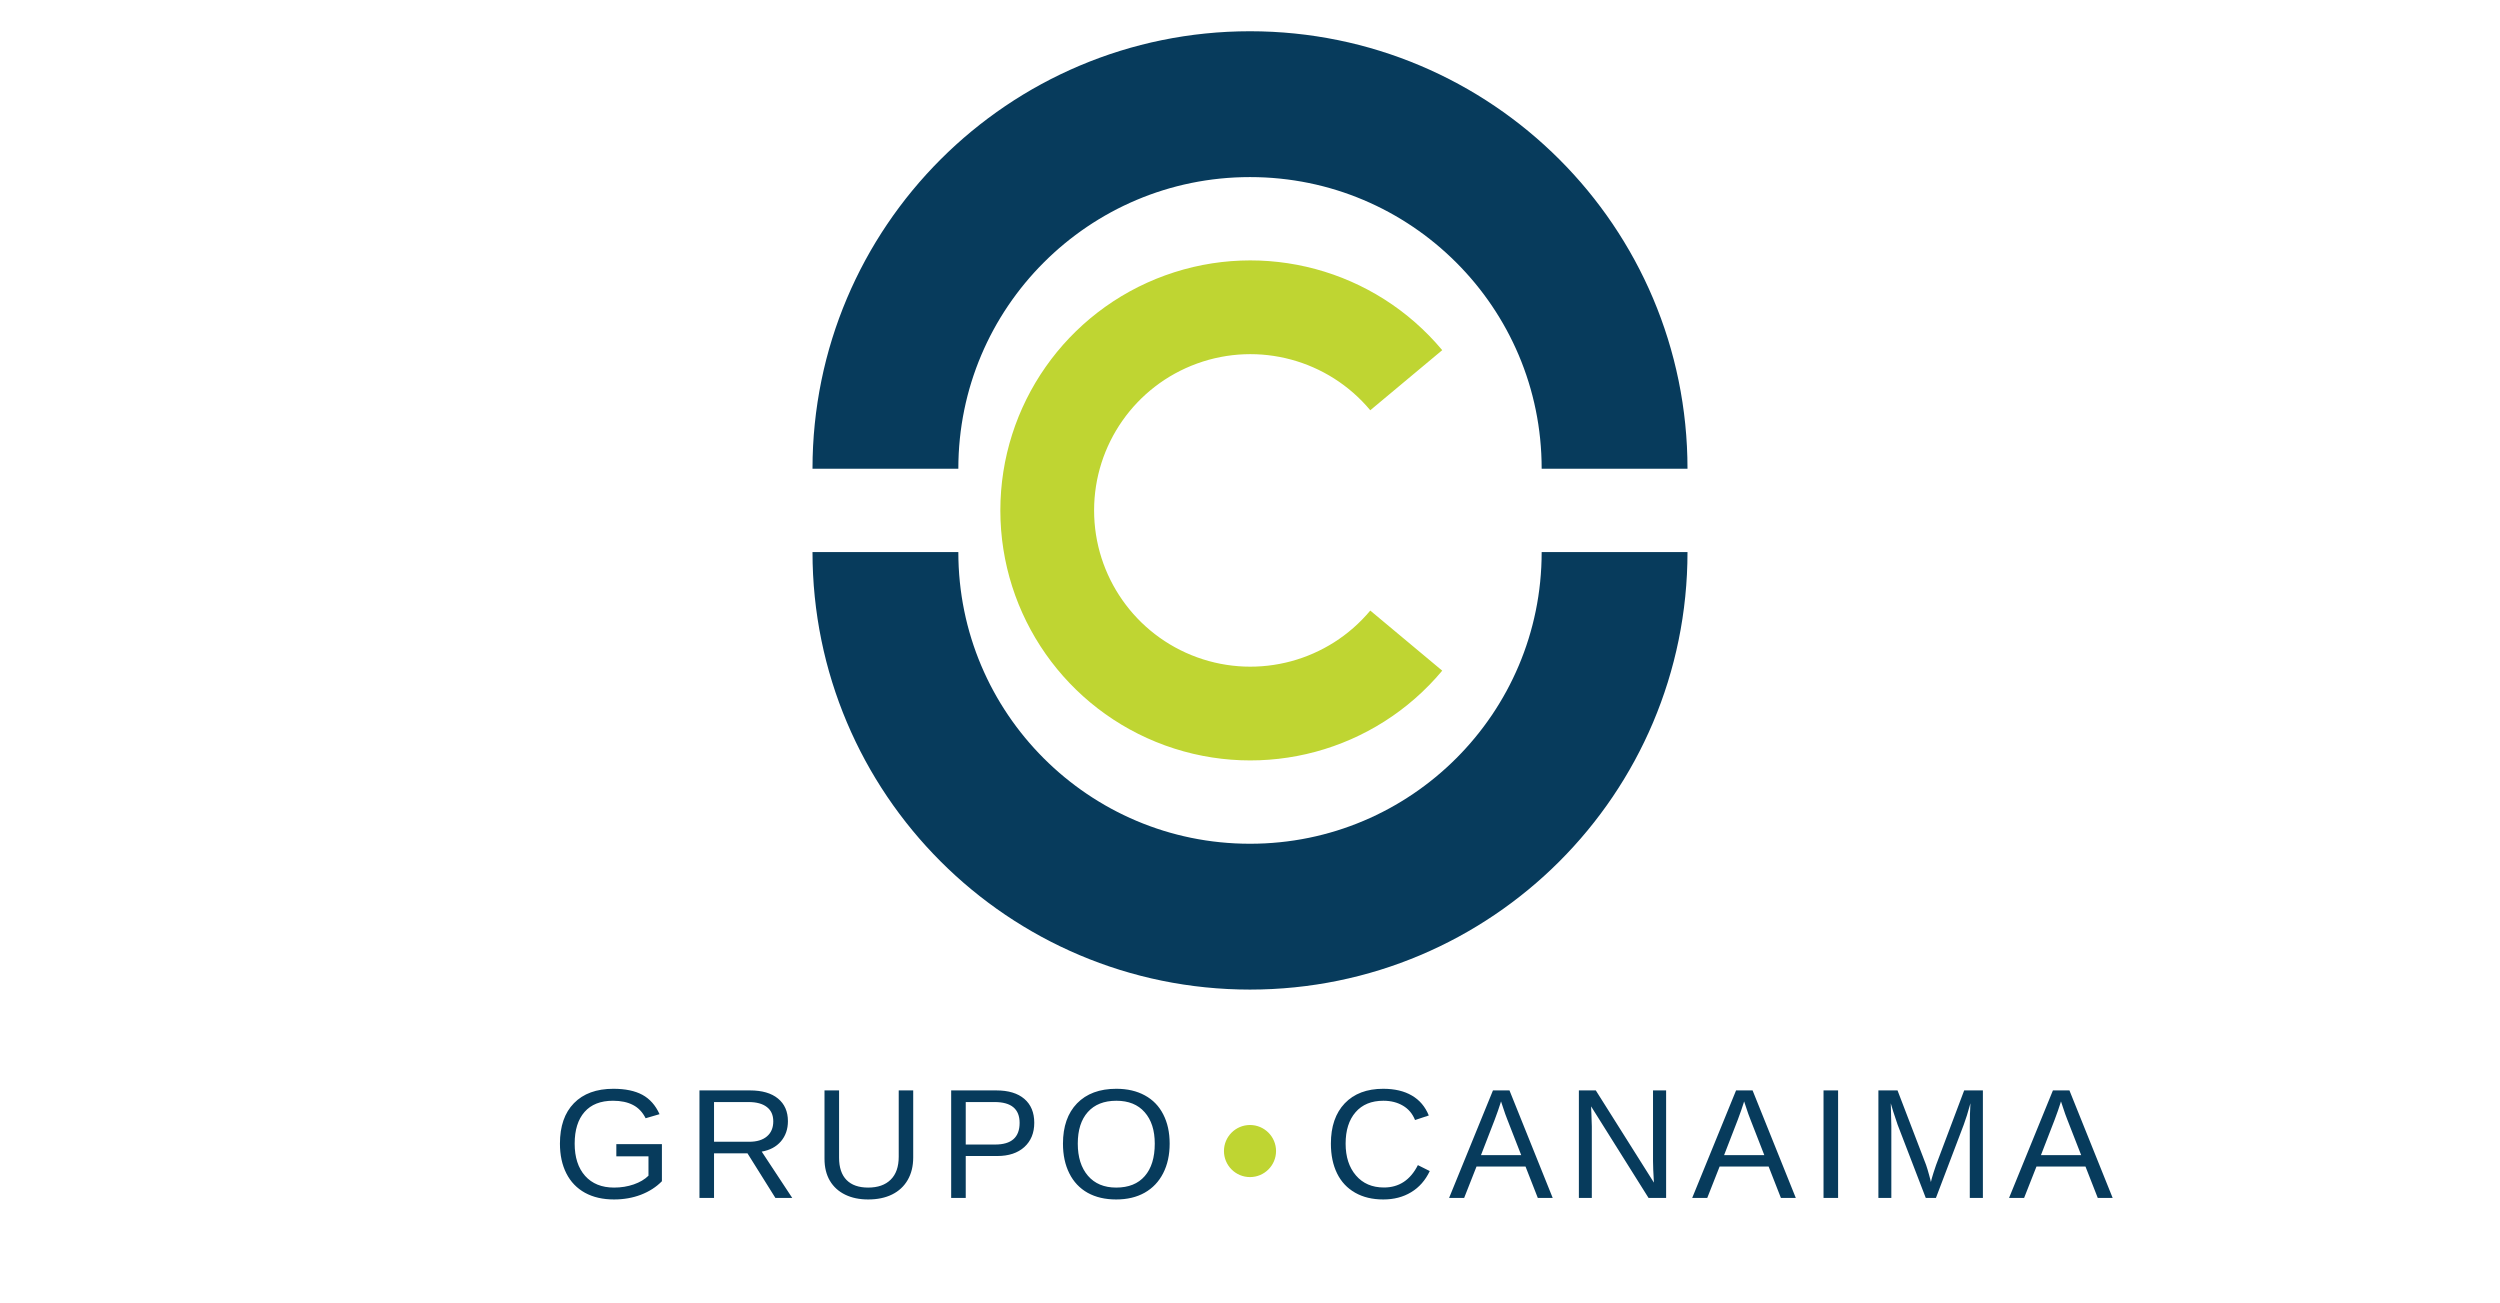
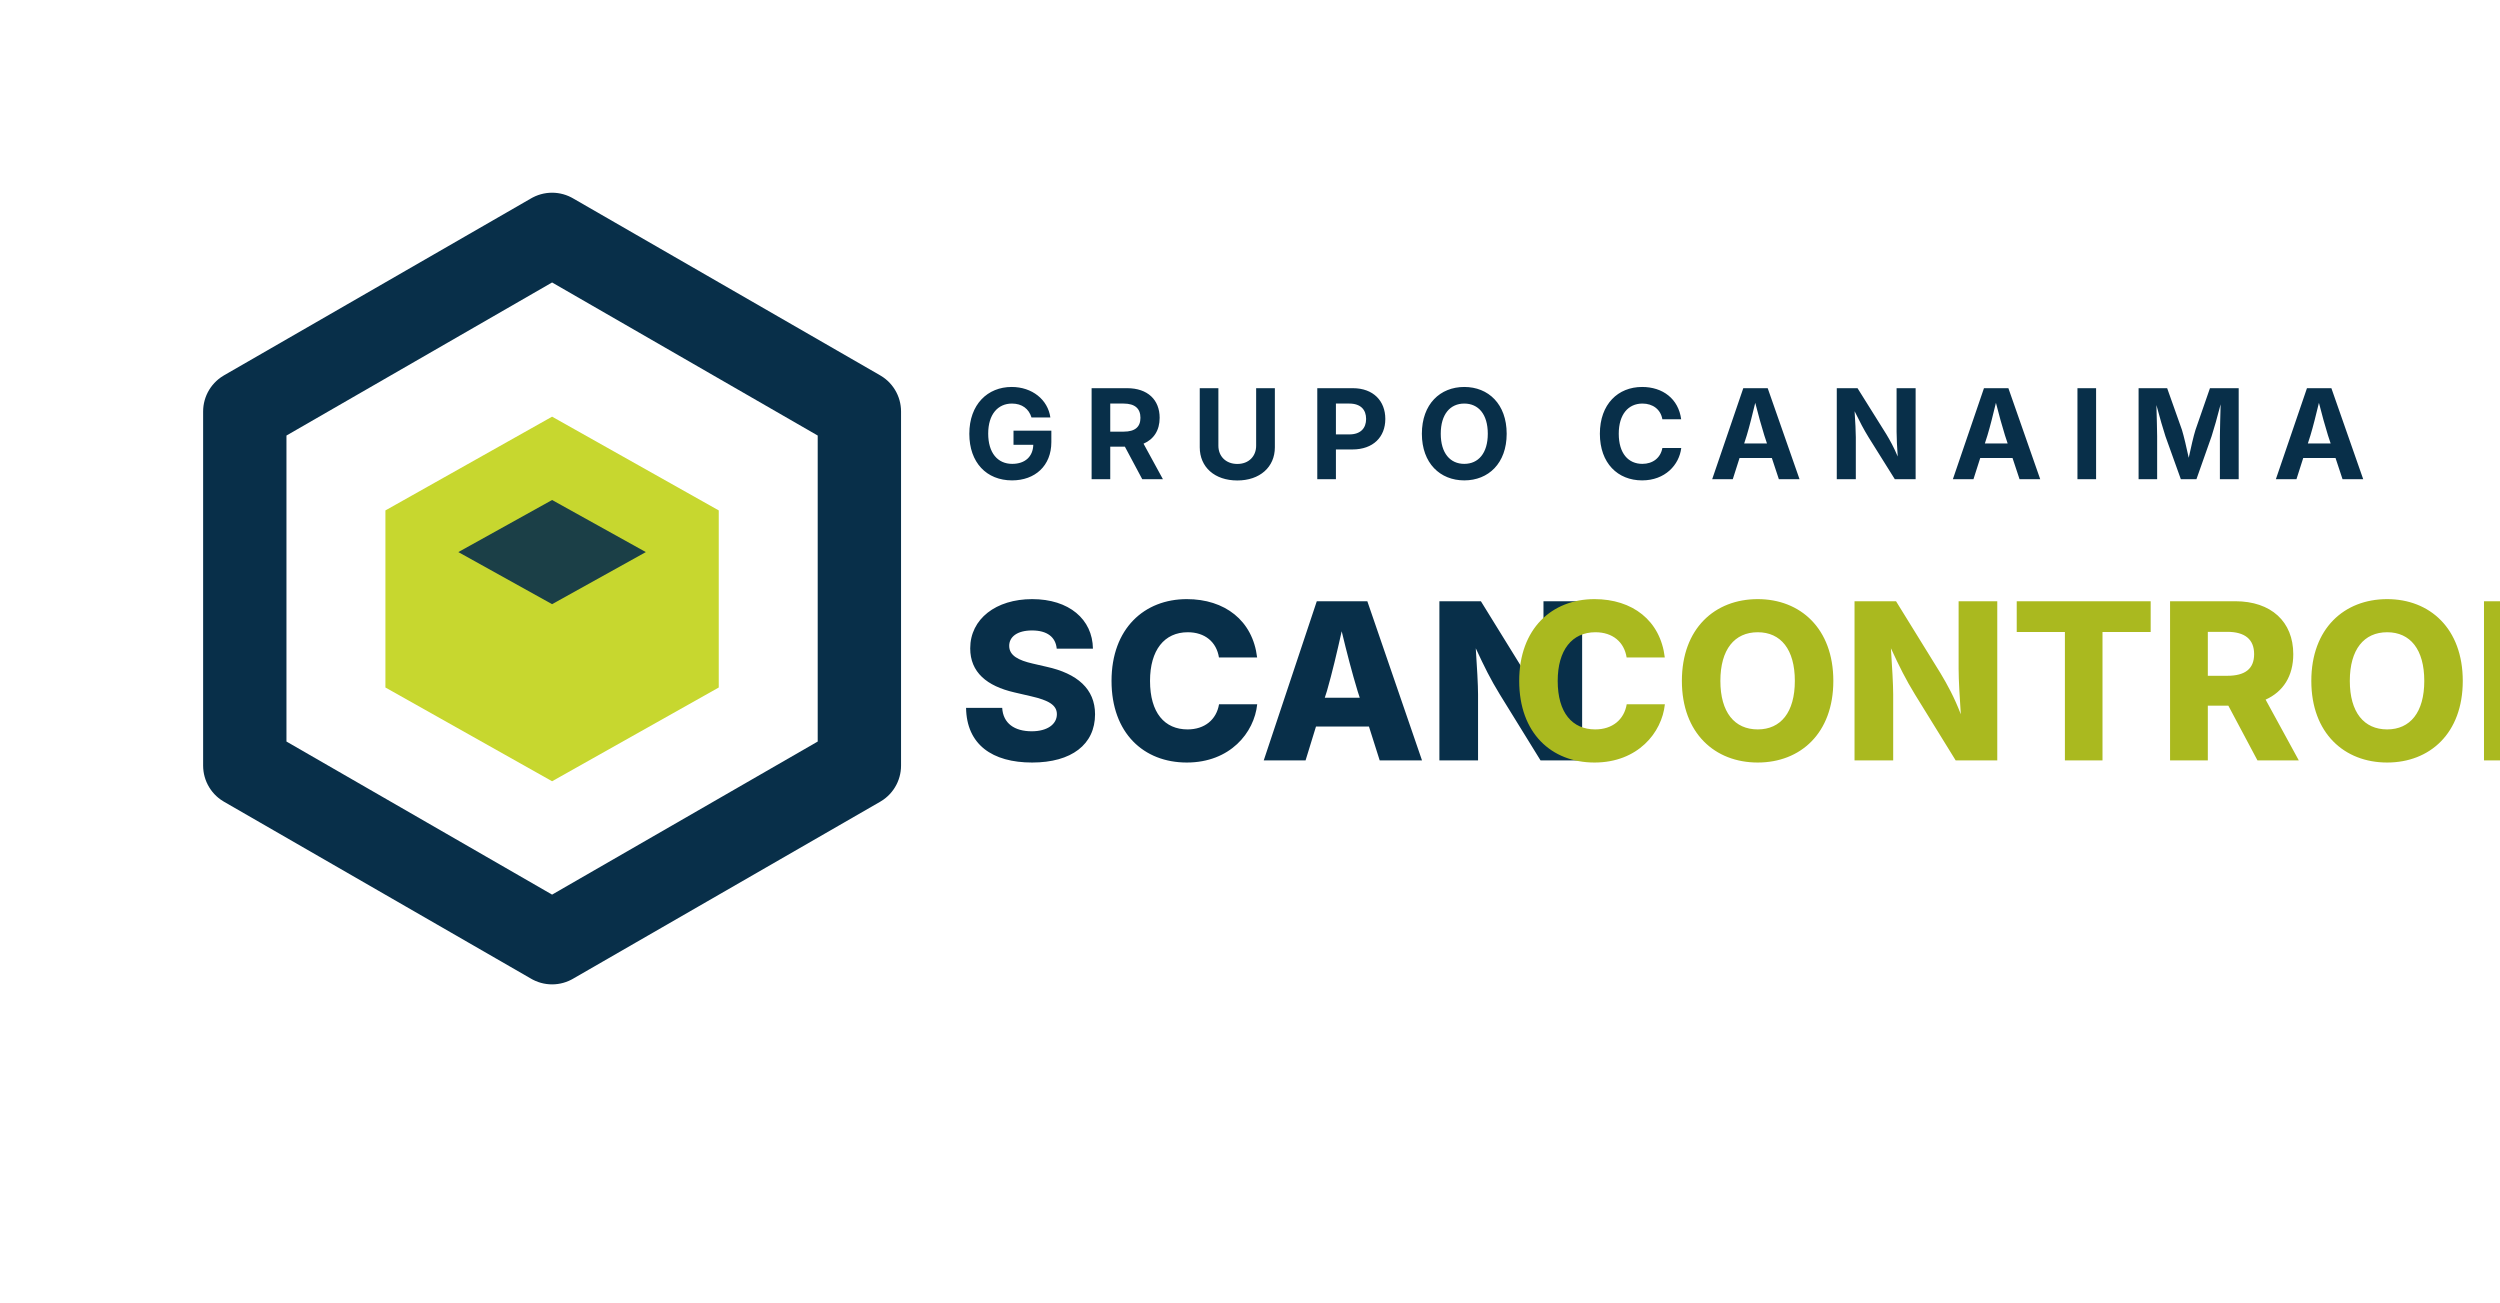
<svg xmlns="http://www.w3.org/2000/svg" viewBox="0 0 480 250" role="img" aria-labelledby="title">
-   <g fill="none" stroke="#073b5c" stroke-width="28">
-     <path d="M170 90A70 70 0 0 1 310 90" />
-     <path d="M310 106A70 70 0 0 1 170 106" />
+   <g transform="translate(28 45)">
+     <path d="M78 0 137 34v68l-59 34-59-34V34z" fill="none" stroke="#082f49" stroke-width="16" stroke-linejoin="round" />
+     <path d="M78 35 110 53v34l-32 18-32-18V53z" fill="#c7d72f" />
+     <path d="M78 51 96 61 78 71 60 61z" fill="#082f49" opacity=".9" />
  </g>
-   <path d="M270 73A39 39 0 1 0 270 123" fill="none" stroke="#bfd532" stroke-width="18" />
-   <text x="226" y="230" text-anchor="end" fill="#073b5c" font-family="Montserrat,Arial,Helvetica,sans-serif" font-size="30" font-weight="400" letter-spacing="2.5">GRUPO</text>
-   <circle cx="240" cy="221" r="5" fill="#bfd532" />
-   <text x="254" y="230" fill="#073b5c" font-family="Montserrat,Arial,Helvetica,sans-serif" font-size="30" font-weight="400" letter-spacing="2.5">CANAIMA</text>
+   <g font-family="Inter,Segoe UI,Arial,sans-serif">
+     <text x="185" y="92" fill="#082f49" font-size="24" font-weight="700" letter-spacing="5">GRUPO CANAIMA</text>
+     <text x="184" y="146" fill="#082f49" font-size="42" font-weight="800">SCAN</text>
+     <text x="290" y="146" fill="#aab91f" font-size="42" font-weight="800">CONTROL</text>
+   </g>
</svg>
